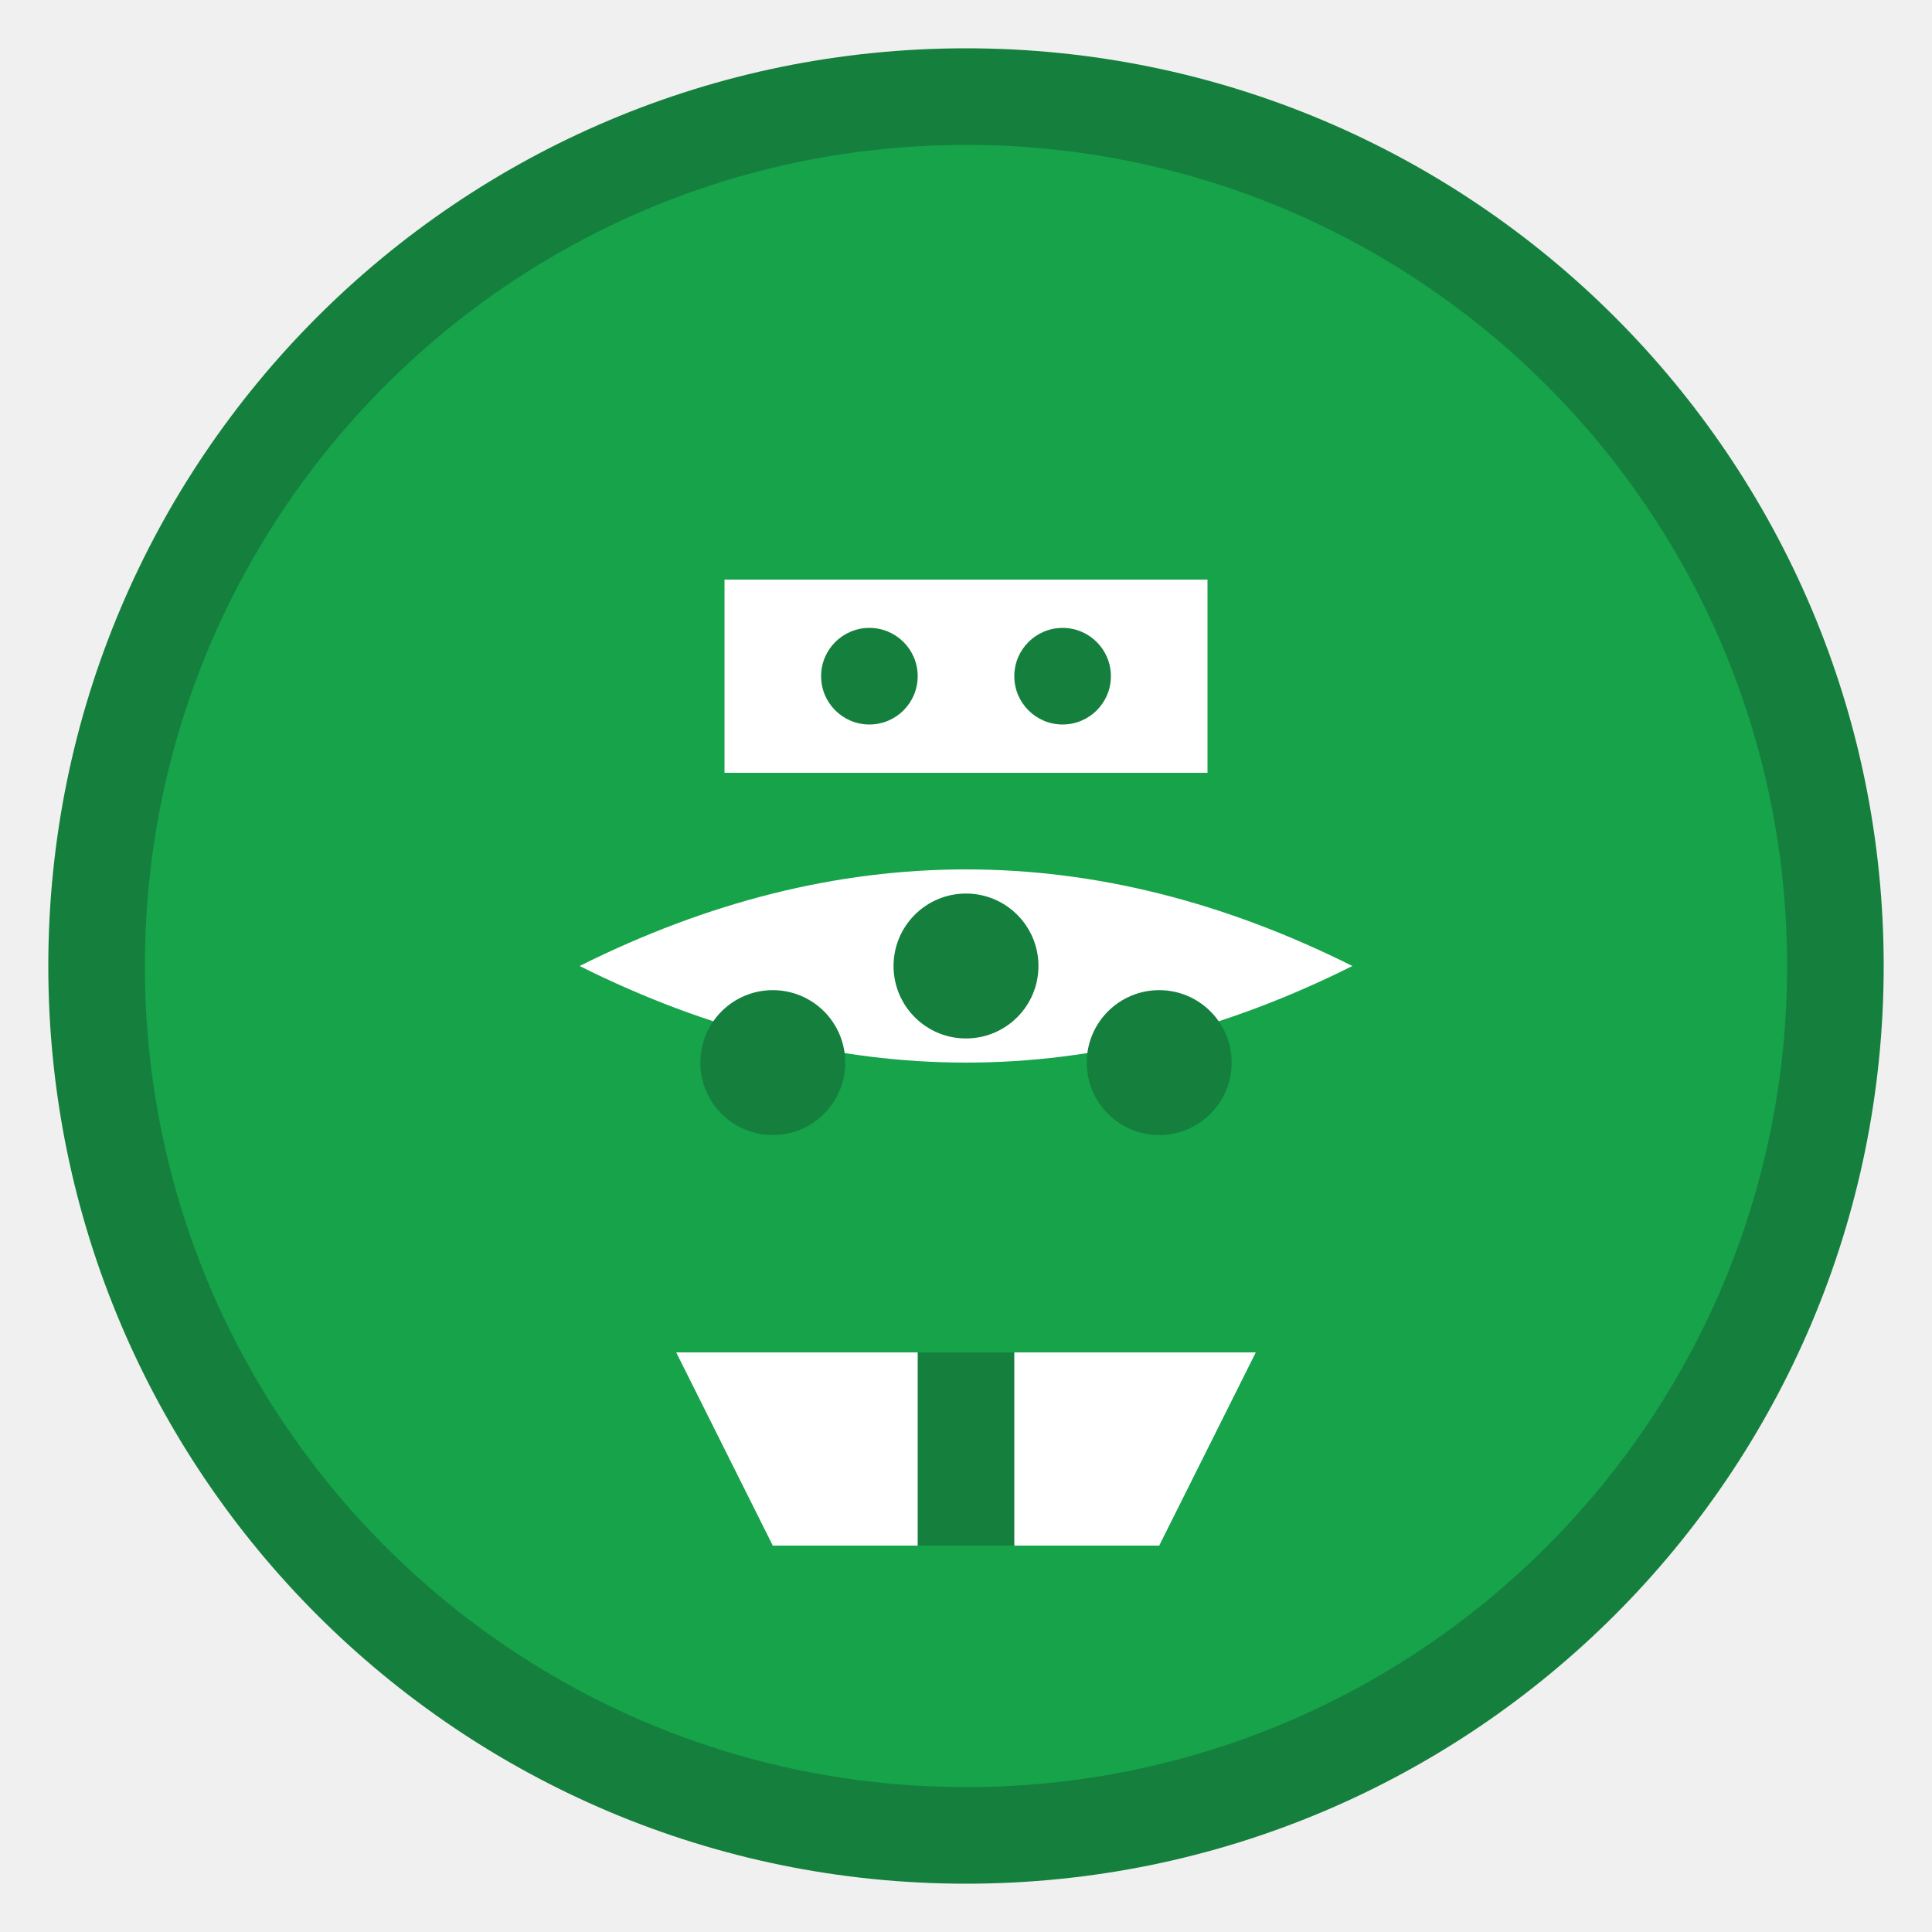
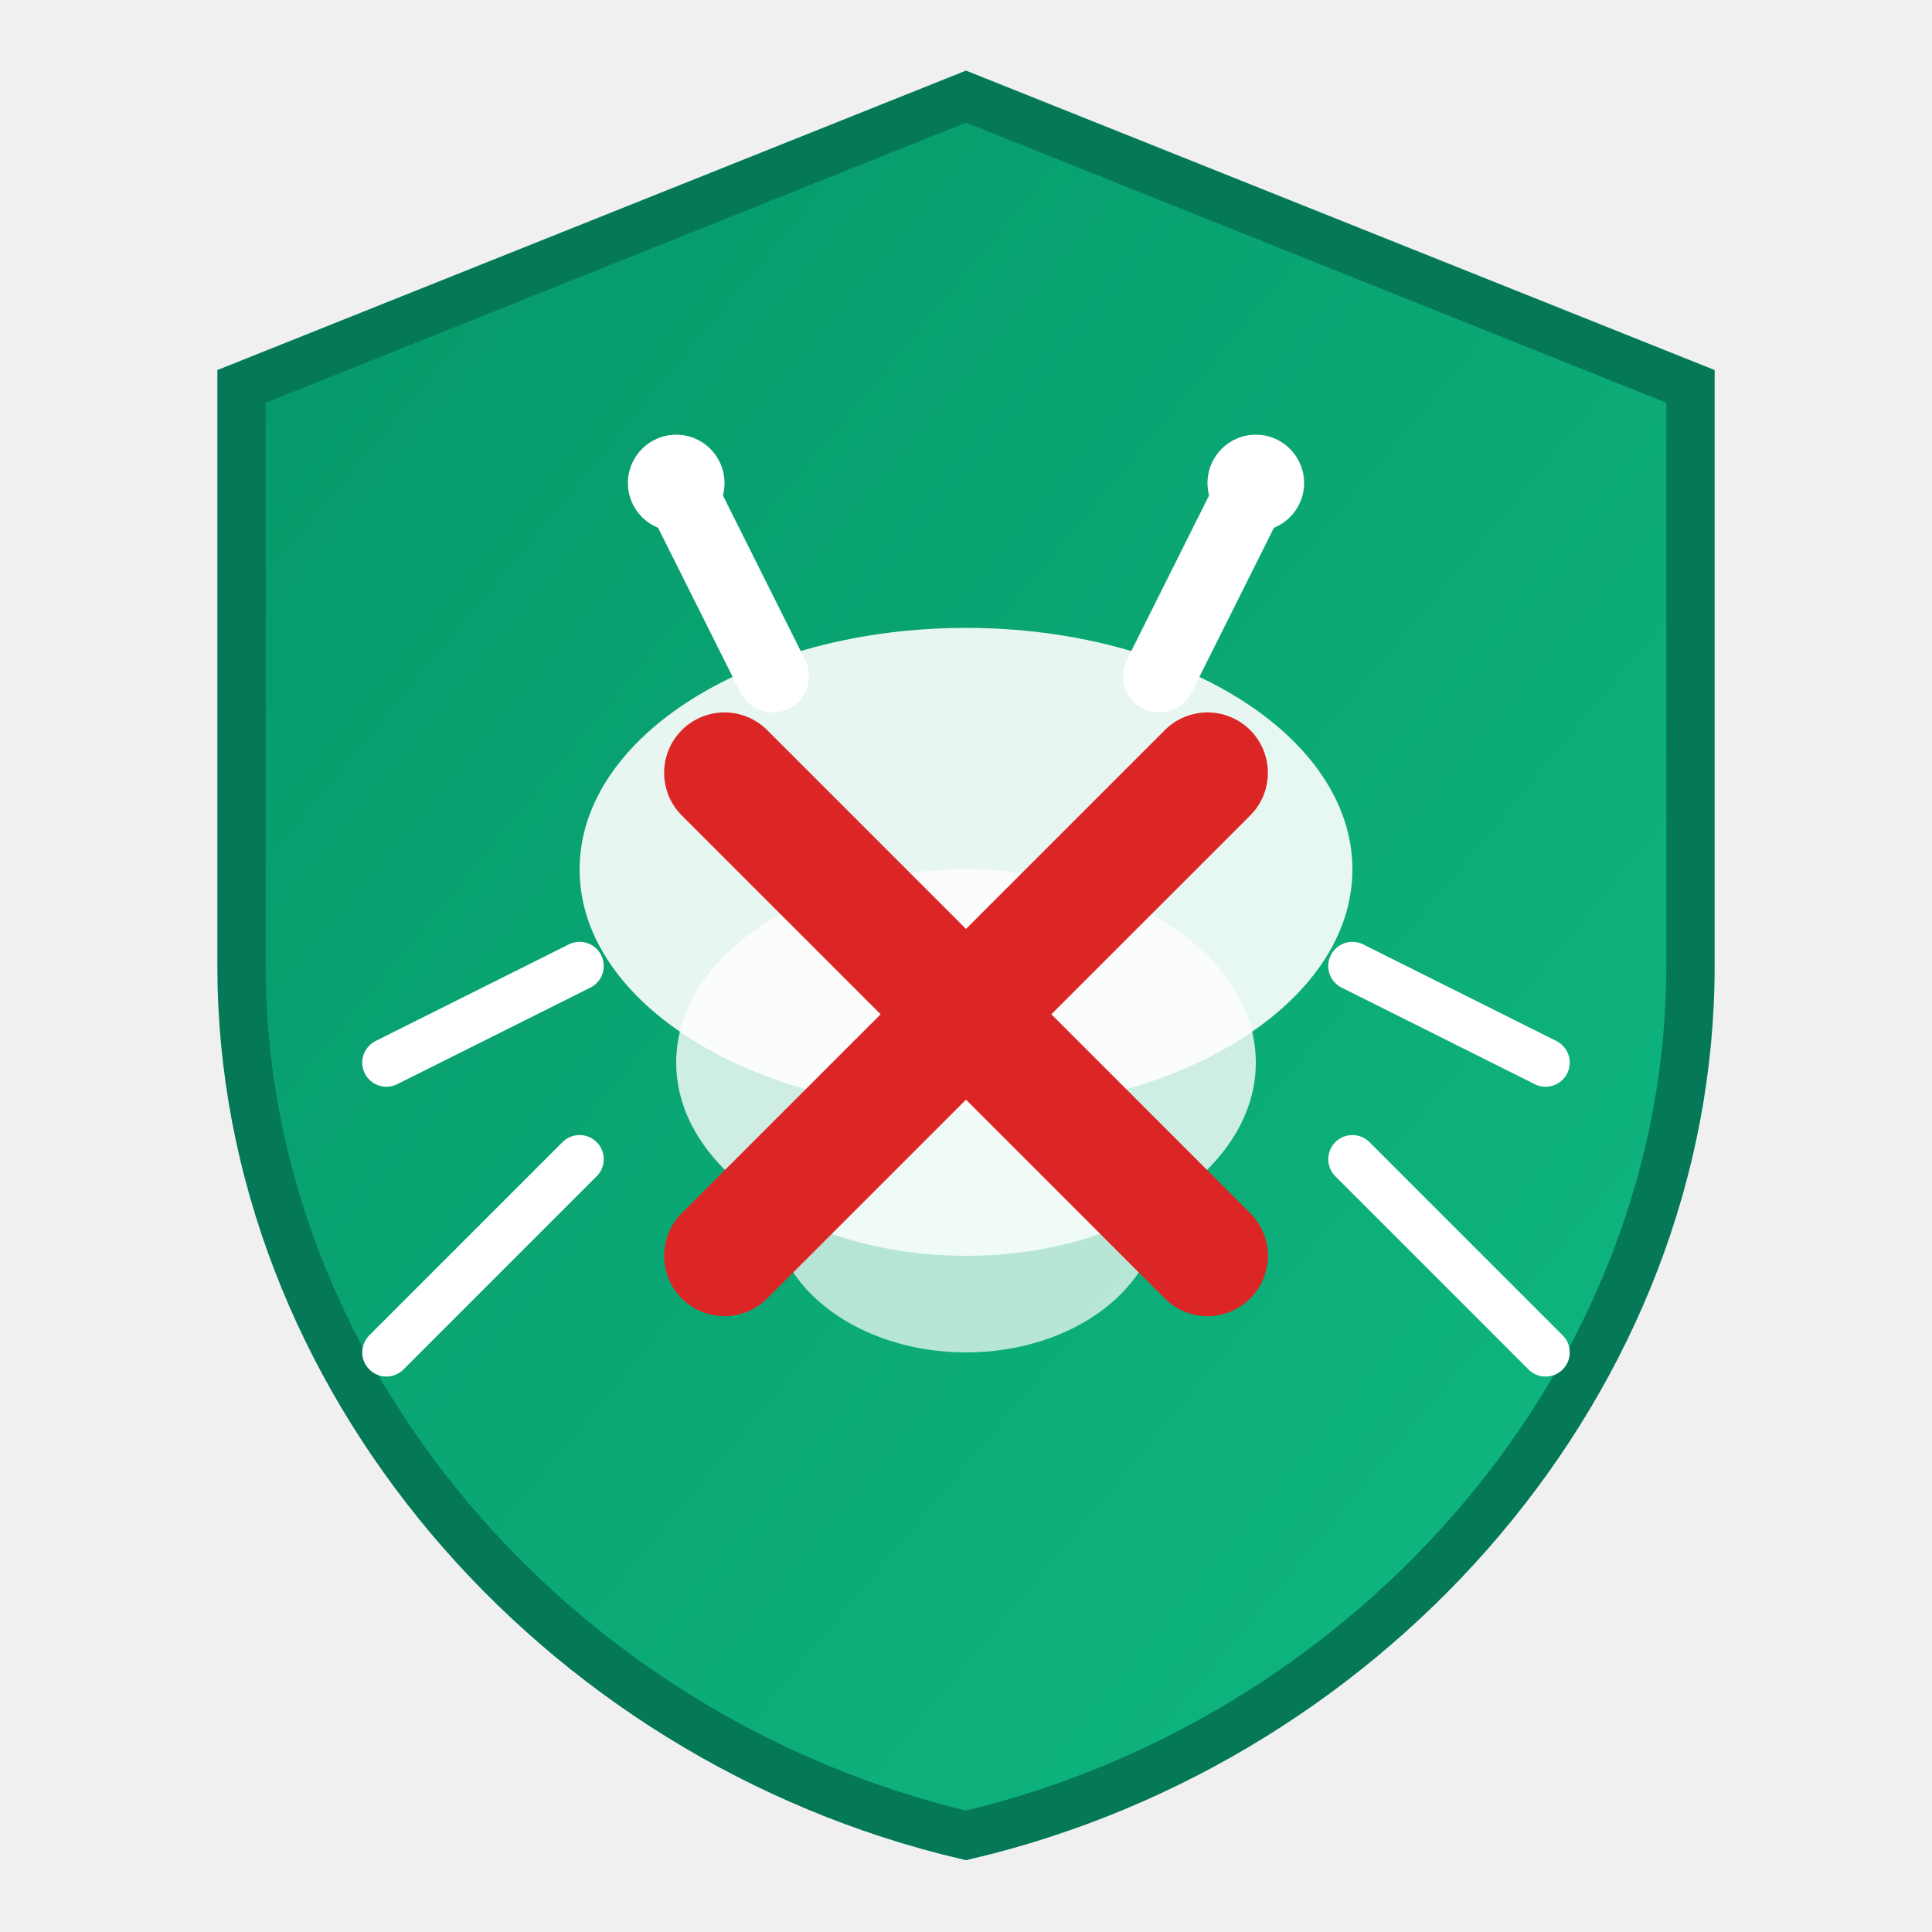
<svg xmlns="http://www.w3.org/2000/svg" width="40" height="40" viewBox="0 0 40 40" fill="none">
-   <circle cx="20" cy="20" r="18" fill="#16a34a" stroke="#15803d" stroke-width="2" />
-   <path d="M15 12 L25 12 L25 16 L15 16 Z" fill="white" />
-   <circle cx="18" cy="14" r="1" fill="#15803d" />
-   <circle cx="22" cy="14" r="1" fill="#15803d" />
-   <path d="M12 20 Q20 16 28 20 Q20 24 12 20" fill="white" />
-   <circle cx="16" cy="22" r="1.5" fill="#15803d" />
-   <circle cx="20" cy="20" r="1.5" fill="#15803d" />
-   <circle cx="24" cy="22" r="1.5" fill="#15803d" />
-   <path d="M14 28 L26 28 L24 32 L16 32 Z" fill="white" />
-   <rect x="19" y="28" width="2" height="4" fill="#15803d" />
+   <defs>
+     <linearGradient id="logoGradient" x1="0%" y1="0%" x2="100%" y2="100%">
+       <stop offset="0%" style="stop-color:#059669;stop-opacity:1" />
+       <stop offset="100%" style="stop-color:#10b981;stop-opacity:1" />
+     </linearGradient>
+   </defs>
+   <path d="M20 2L35 8V20C35 28.5 28.5 36 20 38C11.5 36 5 28.5 5 20V8L20 2Z" fill="url(#logoGradient)" stroke="#047857" stroke-width="1" />
+   <ellipse cx="20" cy="18" rx="8" ry="5" fill="#ffffff" opacity="0.9" />
+   <ellipse cx="20" cy="22" rx="6" ry="4" fill="#ffffff" opacity="0.8" />
+   <ellipse cx="20" cy="25" rx="4" ry="3" fill="#ffffff" opacity="0.7" />
+   <line x1="16" y1="14" x2="14" y2="10" stroke="#ffffff" stroke-width="1.5" stroke-linecap="round" />
+   <line x1="24" y1="14" x2="26" y2="10" stroke="#ffffff" stroke-width="1.5" stroke-linecap="round" />
+   <circle cx="14" cy="10" r="1" fill="#ffffff" />
+   <circle cx="26" cy="10" r="1" fill="#ffffff" />
+   <line x1="12" y1="20" x2="8" y2="22" stroke="#ffffff" stroke-width="1" stroke-linecap="round" />
+   <line x1="12" y1="24" x2="8" y2="28" stroke="#ffffff" stroke-width="1" stroke-linecap="round" />
+   <line x1="28" y1="20" x2="32" y2="22" stroke="#ffffff" stroke-width="1" stroke-linecap="round" />
+   <line x1="28" y1="24" x2="32" y2="28" stroke="#ffffff" stroke-width="1" stroke-linecap="round" />
+   <line x1="15" y1="16" x2="25" y2="26" stroke="#dc2626" stroke-width="2.5" stroke-linecap="round" />
+   <line x1="25" y1="16" x2="15" y2="26" stroke="#dc2626" stroke-width="2.5" stroke-linecap="round" />
</svg>
